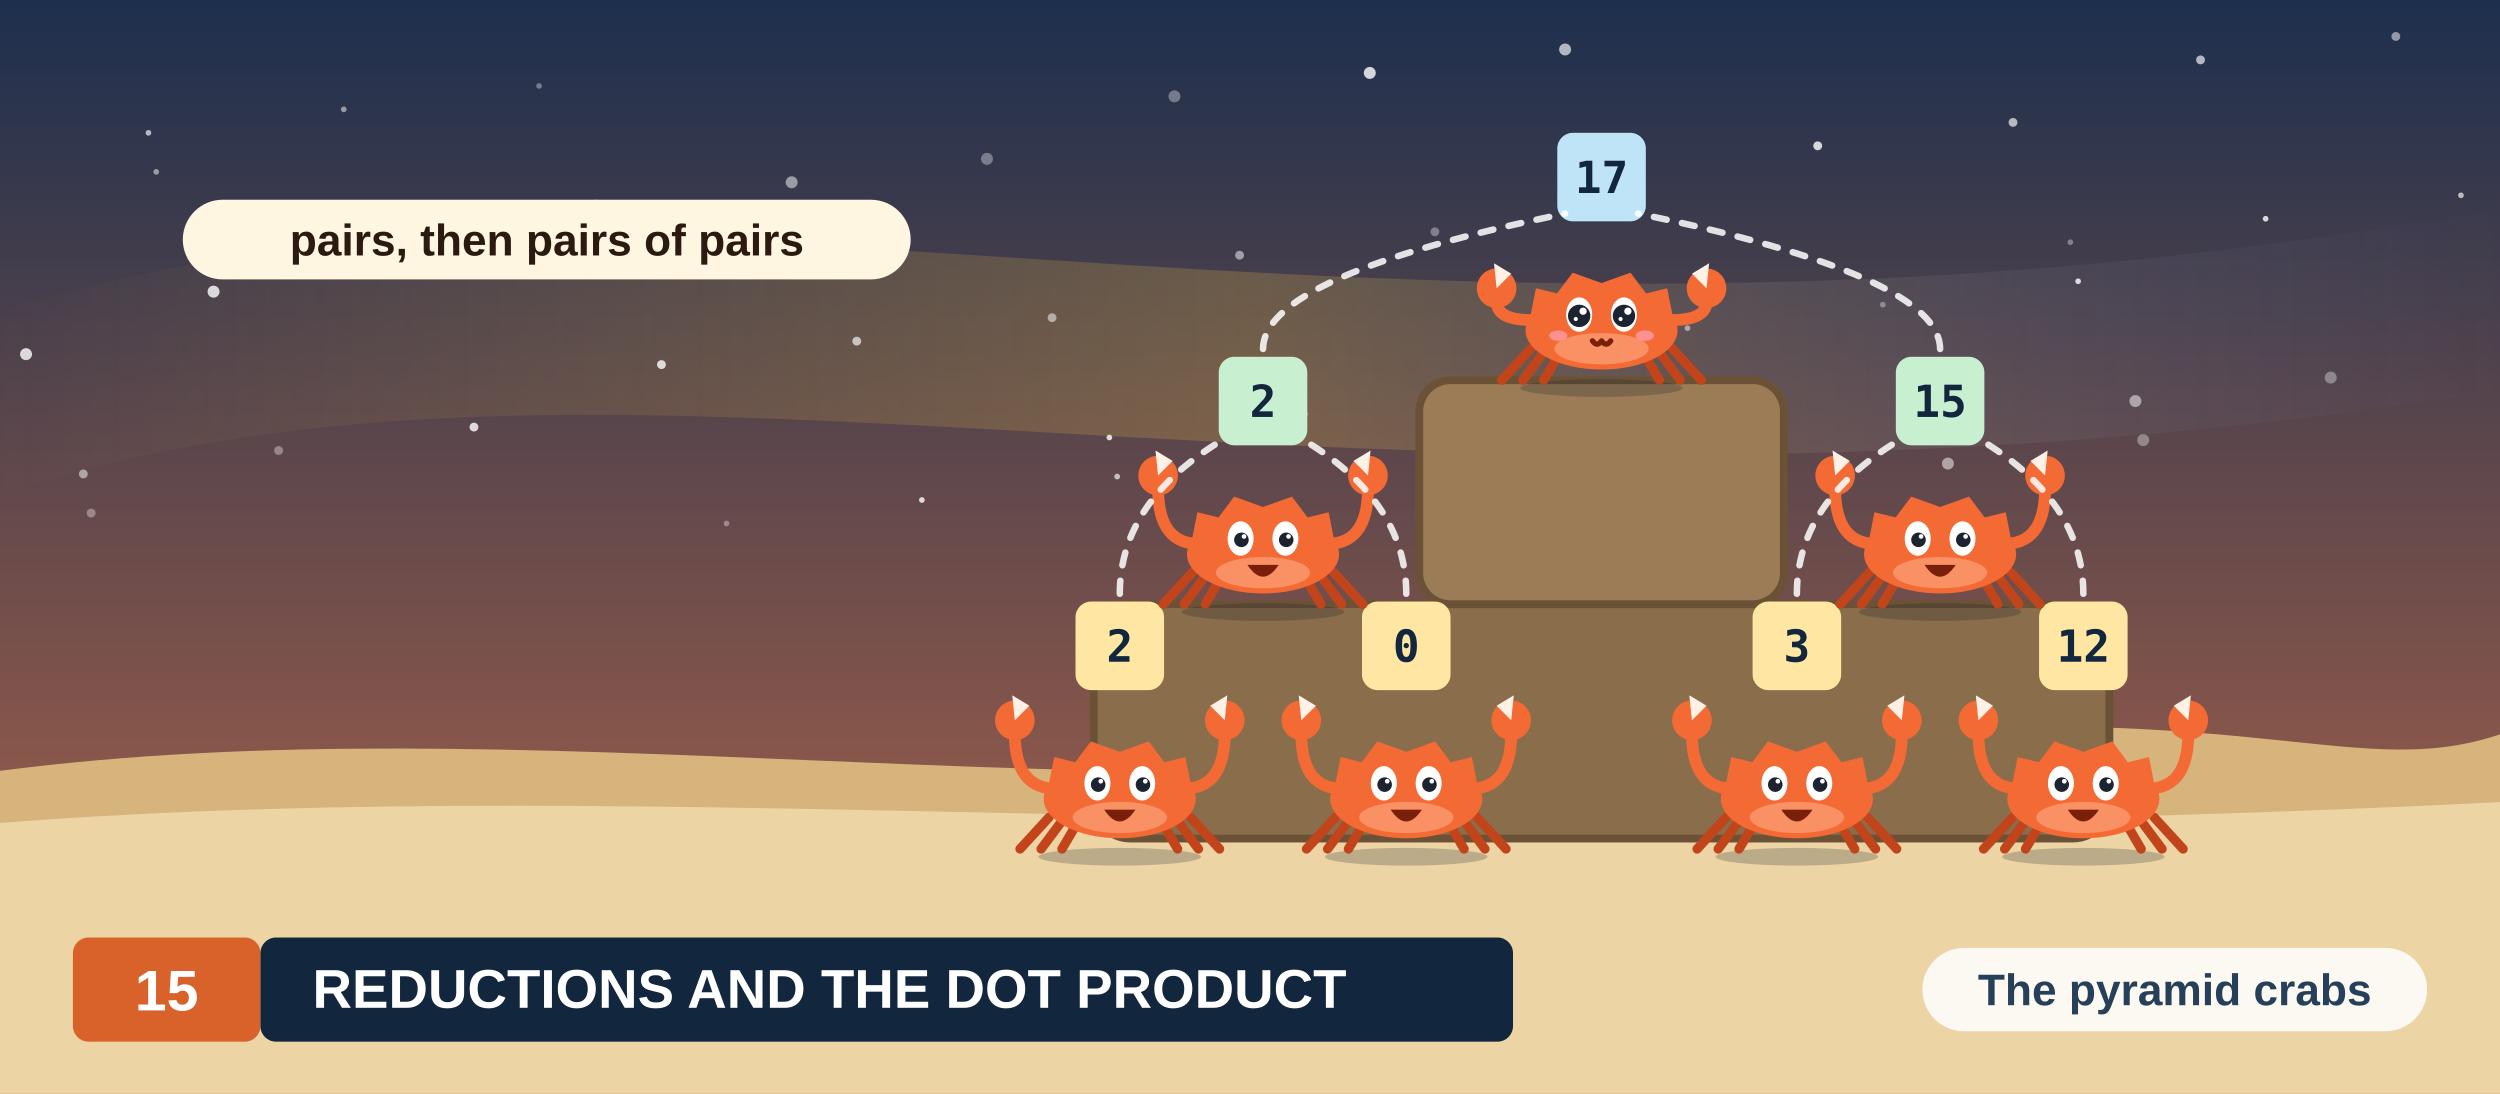
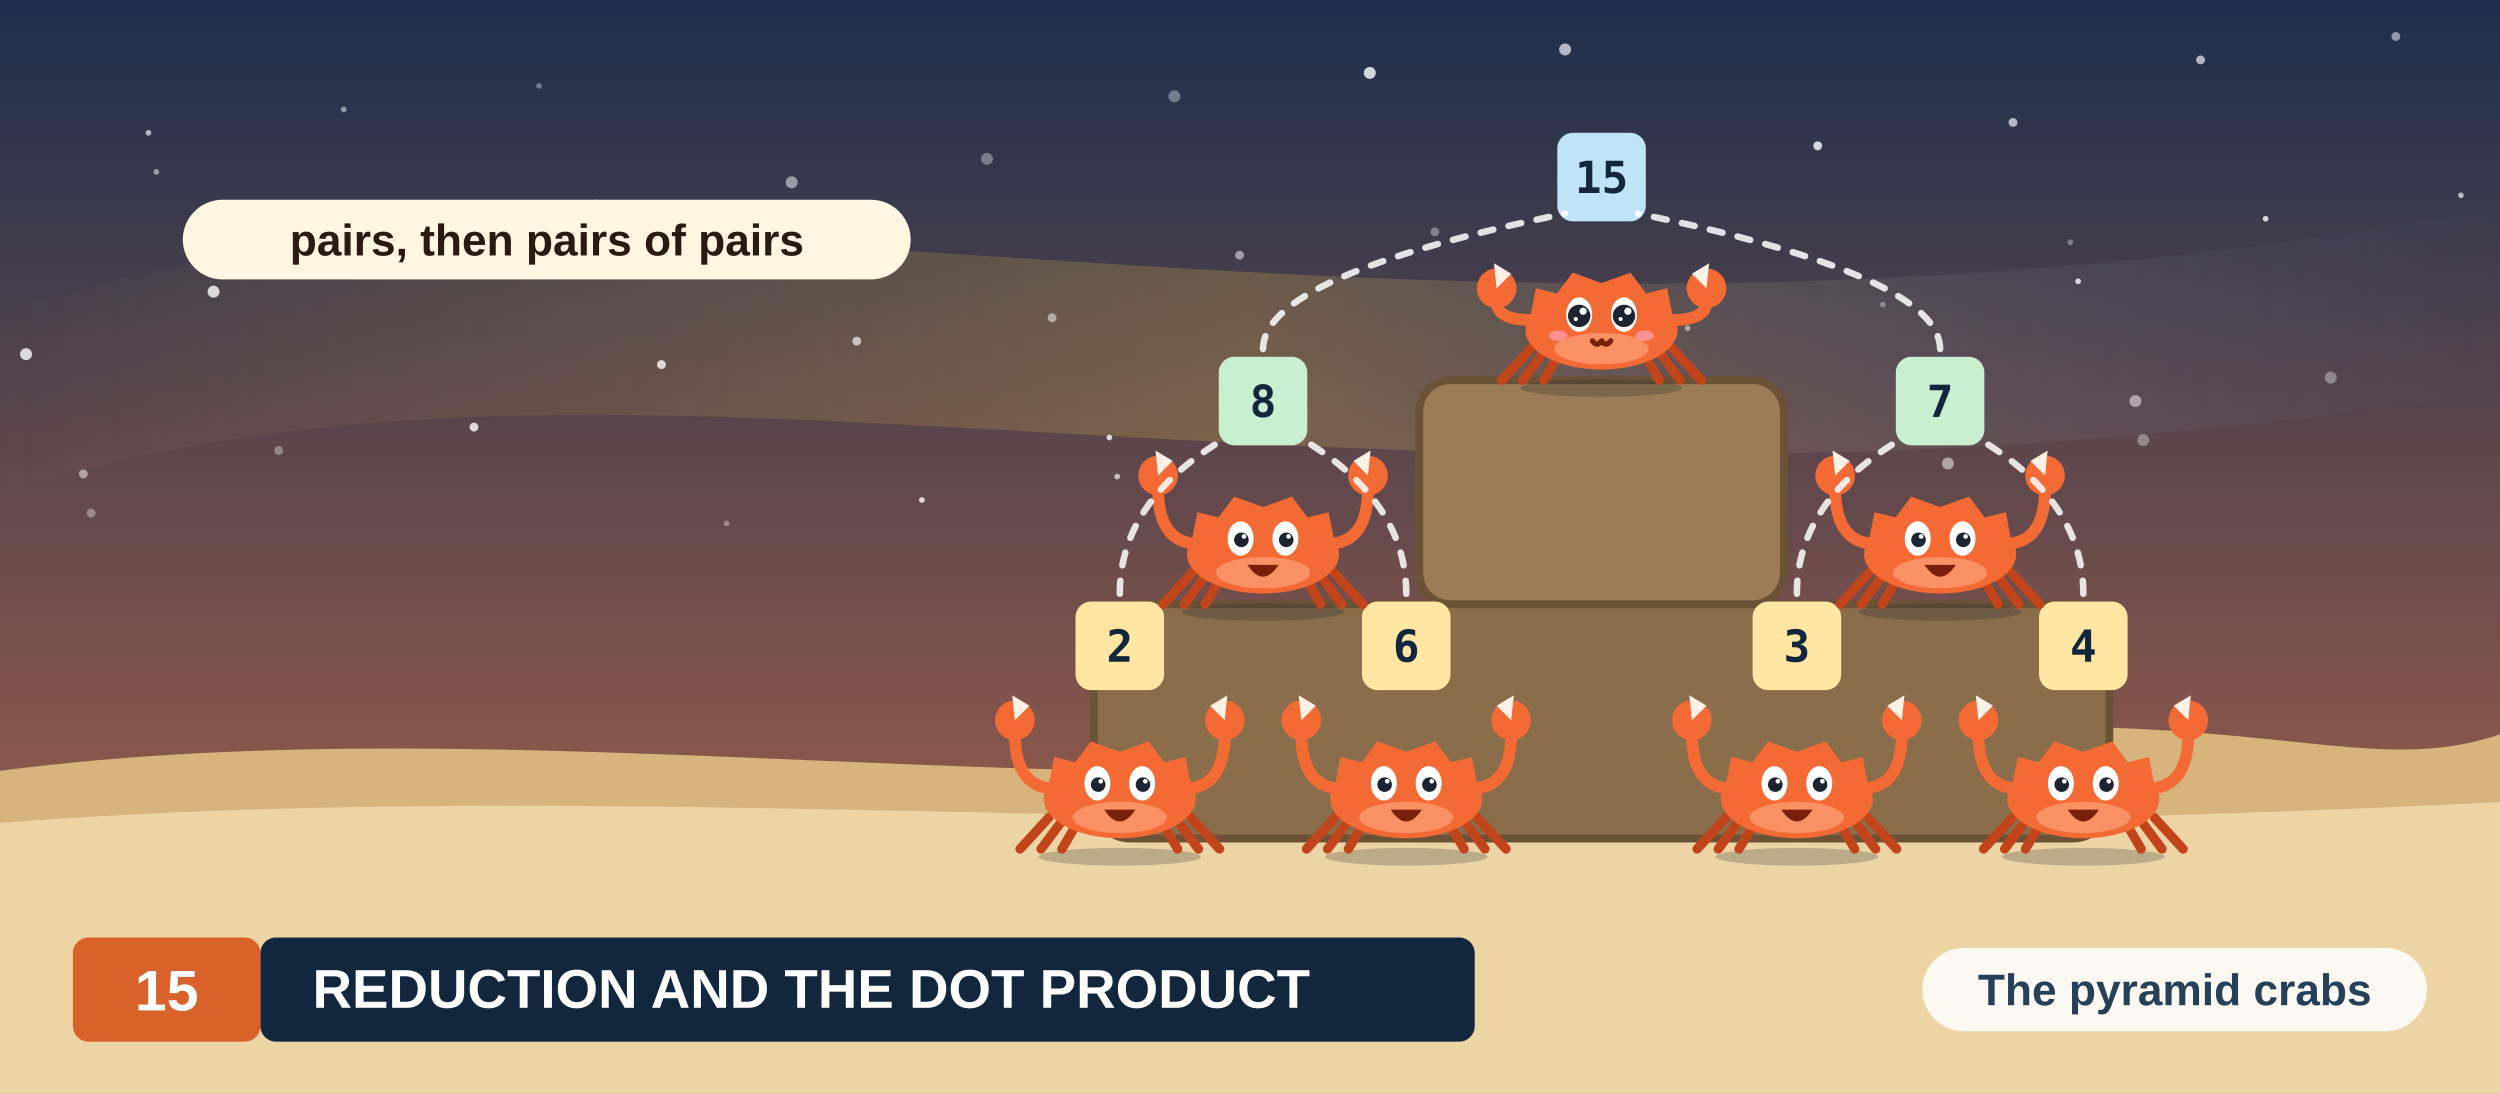
- <svg xmlns="http://www.w3.org/2000/svg" viewBox="0 0 960 420" width="960" height="420" role="img" aria-label="A pyramid of crabs on a sandy shore at dusk. 4 crabs on the sand hold up the products 2, 0, 3 and 12. On a rock above them, 2 crabs hold the sums of pairs, 2 and 15. On the highest rock, 1 crab holds the total, 17. A tag reads: pairs, then pairs of pairs.">
+ <svg xmlns="http://www.w3.org/2000/svg" viewBox="0 0 960 420" width="960" height="420" role="img" aria-label="A pyramid of crabs on a sandy shore at dusk. 4 crabs on the sand hold up the products 2, 6, 3 and 4. On a rock above them, 2 crabs hold the sums of pairs, 8 and 7. On the highest rock, 1 crab holds the total, 15. A tag reads: pairs, then pairs of pairs.">
  <defs>
    <linearGradient id="sky1" x1="0" y1="0" x2="0" y2="1">
      <stop offset="0" stop-color="#1d2f4d" />
      <stop offset="1" stop-color="#b7684a" />
    </linearGradient>
    <linearGradient id="glow2" x1="0" y1="0" x2="1" y2="0">
      <stop offset="0" stop-color="#f5c542" stop-opacity="0" />
      <stop offset="0.5" stop-color="#f5c542" stop-opacity="0.22" />
      <stop offset="1" stop-color="#7aa6ff" stop-opacity="0" />
    </linearGradient>
  </defs>
  <rect x="0.0" y="0.0" width="960.0" height="420.0" rx="0" fill="url(#sky1)" stroke="none" stroke-width="0" />
  <path d="M0,120 C240,40 520,160 960,80 L960,150 C520,220 240,110 0,190 Z" fill="url(#glow2)" stroke="none" stroke-width="0" stroke-linecap="round" stroke-linejoin="round" />
  <circle cx="795.0" cy="93.0" r="1.1" fill="#ffffff" opacity="0.35" />
  <circle cx="32.0" cy="182.0" r="1.7" fill="#ffffff" opacity="0.50" />
  <circle cx="229.0" cy="79.0" r="2.3" fill="#ffffff" opacity="0.65" />
  <circle cx="426.0" cy="168.0" r="1.1" fill="#ffffff" opacity="0.80" />
  <circle cx="623.0" cy="65.0" r="1.7" fill="#ffffff" opacity="0.35" />
  <circle cx="820.0" cy="154.0" r="2.3" fill="#ffffff" opacity="0.50" />
  <circle cx="57.0" cy="51.0" r="1.1" fill="#ffffff" opacity="0.65" />
  <circle cx="254.0" cy="140.0" r="1.7" fill="#ffffff" opacity="0.80" />
  <circle cx="451.0" cy="37.0" r="2.3" fill="#ffffff" opacity="0.35" />
  <circle cx="648.0" cy="126.0" r="1.1" fill="#ffffff" opacity="0.50" />
  <circle cx="845.0" cy="23.0" r="1.7" fill="#ffffff" opacity="0.65" />
  <circle cx="82.0" cy="112.0" r="2.3" fill="#ffffff" opacity="0.80" />
  <circle cx="279.0" cy="201.0" r="1.1" fill="#ffffff" opacity="0.35" />
  <circle cx="476.0" cy="98.0" r="1.7" fill="#ffffff" opacity="0.50" />
  <circle cx="673.0" cy="187.0" r="2.3" fill="#ffffff" opacity="0.65" />
  <circle cx="870.0" cy="84.0" r="1.1" fill="#ffffff" opacity="0.80" />
  <circle cx="107.0" cy="173.0" r="1.7" fill="#ffffff" opacity="0.35" />
  <circle cx="304.0" cy="70.0" r="2.3" fill="#ffffff" opacity="0.50" />
  <circle cx="501.0" cy="159.0" r="1.1" fill="#ffffff" opacity="0.65" />
  <circle cx="698.0" cy="56.0" r="1.7" fill="#ffffff" opacity="0.80" />
  <circle cx="895.0" cy="145.0" r="2.3" fill="#ffffff" opacity="0.35" />
  <circle cx="132.0" cy="42.0" r="1.1" fill="#ffffff" opacity="0.50" />
  <circle cx="329.0" cy="131.0" r="1.7" fill="#ffffff" opacity="0.65" />
  <circle cx="526.0" cy="28.0" r="2.3" fill="#ffffff" opacity="0.80" />
  <circle cx="723.0" cy="117.0" r="1.1" fill="#ffffff" opacity="0.35" />
  <circle cx="920.0" cy="14.0" r="1.7" fill="#ffffff" opacity="0.50" />
  <circle cx="157.0" cy="103.0" r="2.3" fill="#ffffff" opacity="0.65" />
  <circle cx="354.0" cy="192.0" r="1.1" fill="#ffffff" opacity="0.80" />
  <circle cx="551.0" cy="89.0" r="1.7" fill="#ffffff" opacity="0.35" />
  <circle cx="748.0" cy="178.0" r="2.3" fill="#ffffff" opacity="0.50" />
  <circle cx="945.0" cy="75.0" r="1.1" fill="#ffffff" opacity="0.65" />
  <circle cx="182.0" cy="164.0" r="1.7" fill="#ffffff" opacity="0.80" />
  <circle cx="379.0" cy="61.0" r="2.3" fill="#ffffff" opacity="0.35" />
  <circle cx="576.0" cy="150.0" r="1.1" fill="#ffffff" opacity="0.50" />
  <circle cx="773.0" cy="47.0" r="1.7" fill="#ffffff" opacity="0.65" />
  <circle cx="10.0" cy="136.0" r="2.3" fill="#ffffff" opacity="0.80" />
  <circle cx="207.0" cy="33.0" r="1.1" fill="#ffffff" opacity="0.35" />
  <circle cx="404.0" cy="122.0" r="1.7" fill="#ffffff" opacity="0.50" />
  <circle cx="601.0" cy="19.0" r="2.3" fill="#ffffff" opacity="0.65" />
  <circle cx="798.0" cy="108.0" r="1.1" fill="#ffffff" opacity="0.80" />
  <circle cx="35.0" cy="197.0" r="1.7" fill="#ffffff" opacity="0.35" />
  <circle cx="232.0" cy="94.0" r="2.3" fill="#ffffff" opacity="0.50" />
  <circle cx="429.0" cy="183.0" r="1.1" fill="#ffffff" opacity="0.65" />
  <circle cx="626.0" cy="80.0" r="1.7" fill="#ffffff" opacity="0.80" />
  <circle cx="823.0" cy="169.0" r="2.3" fill="#ffffff" opacity="0.35" />
  <circle cx="60.0" cy="66.0" r="1.1" fill="#ffffff" opacity="0.50" />
  <path d="M0,296 C200,270 420,314 640,288 S900,302 960,282 L960,420 L0,420 Z" fill="#d6b47c" stroke="none" stroke-width="0" stroke-linecap="round" stroke-linejoin="round" />
  <path d="M0,316 C260,296 520,330 960,308 L960,420 L0,420 Z" fill="#ecd4a4" stroke="none" stroke-width="0" stroke-linecap="round" stroke-linejoin="round" />
  <rect x="420.0" y="232.0" width="390.0" height="90.0" rx="14" fill="#8a6d4a" stroke="#6b5236" stroke-width="3" />
  <rect x="545.0" y="146.0" width="140.0" height="86.0" rx="12" fill="#9c7c56" stroke="#6b5236" stroke-width="3" />
  <ellipse cx="430.0" cy="329.0" rx="31.2" ry="3.4" fill="#0d1a28" opacity="0.22" />
  <line x1="414.9" y1="313.9" x2="407.8" y2="326.0" stroke="#c2441a" stroke-width="3.6" stroke-linecap="round" />
  <line x1="408.8" y1="313.9" x2="399.8" y2="326.0" stroke="#c2441a" stroke-width="3.6" stroke-linecap="round" />
  <line x1="402.8" y1="313.9" x2="391.7" y2="326.0" stroke="#c2441a" stroke-width="3.6" stroke-linecap="round" />
  <line x1="445.1" y1="313.9" x2="452.2" y2="326.0" stroke="#c2441a" stroke-width="3.6" stroke-linecap="round" />
  <line x1="451.2" y1="313.9" x2="460.2" y2="326.0" stroke="#c2441a" stroke-width="3.6" stroke-linecap="round" />
  <line x1="457.2" y1="313.9" x2="468.3" y2="326.0" stroke="#c2441a" stroke-width="3.6" stroke-linecap="round" />
  <path d="M406.8,302.8 Q389.7,303.8 389.7,281.6" fill="none" stroke="#f46a35" stroke-width="4.536" stroke-linecap="round" stroke-linejoin="round" />
  <circle cx="389.7" cy="276.6" r="7.6" fill="#f46a35" />
  <path d="M389.7,276.6 l-1.0,-9.6 l6.6,4.0 Z" fill="#fff1e6" stroke="none" stroke-width="0" stroke-linecap="round" stroke-linejoin="round" />
  <path d="M453.2,302.8 Q470.3,303.8 470.3,281.6" fill="none" stroke="#f46a35" stroke-width="4.536" stroke-linecap="round" stroke-linejoin="round" />
  <circle cx="470.3" cy="276.6" r="7.6" fill="#f46a35" />
  <path d="M470.3,276.6 l1.0,-9.6 l-6.6,4.0 Z" fill="#fff1e6" stroke="none" stroke-width="0" stroke-linecap="round" stroke-linejoin="round" />
  <path d="M401.8,305.8 L404.8,290.7 L412.9,292.7 L418.9,284.7 L430.0,288.7 L441.1,284.7 L447.1,292.7 L455.2,290.7 L458.2,305.8 Z" fill="#f46a35" stroke="none" stroke-width="0" stroke-linecap="round" stroke-linejoin="round" />
  <ellipse cx="430.0" cy="306.8" rx="29.2" ry="15.1" fill="#f46a35" />
  <ellipse cx="430.0" cy="313.9" rx="18.1" ry="6.0" fill="#ffb08a" opacity="0.55" />
  <ellipse cx="421.4" cy="300.8" rx="5.0" ry="6.6" fill="#ffffff" />
  <circle cx="421.7" cy="301.3" r="2.8" fill="#1b2430" />
  <circle cx="422.7" cy="300.0" r="0.9" fill="#ffffff" />
  <ellipse cx="438.6" cy="300.8" rx="5.0" ry="6.6" fill="#ffffff" />
  <circle cx="438.9" cy="301.3" r="2.8" fill="#1b2430" />
  <circle cx="439.8" cy="300.0" r="0.9" fill="#ffffff" />
  <path d="M424.0,310.9 Q430.0,320.0 436.0,310.9 Z" fill="#7a1f0a" stroke="none" stroke-width="0" stroke-linecap="round" stroke-linejoin="round" />
  <rect x="413.0" y="231.0" width="34.0" height="34.0" rx="6" fill="#ffe7a3" stroke="none" stroke-width="0" />
  <text x="430.0" y="254.1" font-family="JetBrains Mono, SF Mono, Menlo, DejaVu Sans Mono, monospace" font-size="17" font-weight="700" fill="#12263d" text-anchor="middle">2</text>
  <ellipse cx="540.0" cy="329.0" rx="31.2" ry="3.4" fill="#0d1a28" opacity="0.22" />
  <line x1="524.9" y1="313.9" x2="517.8" y2="326.0" stroke="#c2441a" stroke-width="3.6" stroke-linecap="round" />
  <line x1="518.8" y1="313.9" x2="509.8" y2="326.0" stroke="#c2441a" stroke-width="3.6" stroke-linecap="round" />
  <line x1="512.8" y1="313.9" x2="501.7" y2="326.0" stroke="#c2441a" stroke-width="3.6" stroke-linecap="round" />
  <line x1="555.1" y1="313.9" x2="562.2" y2="326.0" stroke="#c2441a" stroke-width="3.6" stroke-linecap="round" />
  <line x1="561.2" y1="313.9" x2="570.2" y2="326.0" stroke="#c2441a" stroke-width="3.6" stroke-linecap="round" />
  <line x1="567.2" y1="313.9" x2="578.3" y2="326.0" stroke="#c2441a" stroke-width="3.6" stroke-linecap="round" />
  <path d="M516.8,302.8 Q499.7,303.8 499.7,281.6" fill="none" stroke="#f46a35" stroke-width="4.536" stroke-linecap="round" stroke-linejoin="round" />
  <circle cx="499.7" cy="276.6" r="7.6" fill="#f46a35" />
  <path d="M499.7,276.6 l-1.0,-9.6 l6.6,4.0 Z" fill="#fff1e6" stroke="none" stroke-width="0" stroke-linecap="round" stroke-linejoin="round" />
  <path d="M563.2,302.8 Q580.3,303.8 580.3,281.6" fill="none" stroke="#f46a35" stroke-width="4.536" stroke-linecap="round" stroke-linejoin="round" />
  <circle cx="580.3" cy="276.6" r="7.6" fill="#f46a35" />
  <path d="M580.3,276.6 l1.0,-9.6 l-6.6,4.0 Z" fill="#fff1e6" stroke="none" stroke-width="0" stroke-linecap="round" stroke-linejoin="round" />
  <path d="M511.8,305.8 L514.8,290.7 L522.9,292.7 L528.9,284.7 L540.0,288.7 L551.1,284.7 L557.1,292.7 L565.2,290.7 L568.2,305.8 Z" fill="#f46a35" stroke="none" stroke-width="0" stroke-linecap="round" stroke-linejoin="round" />
  <ellipse cx="540.0" cy="306.8" rx="29.2" ry="15.1" fill="#f46a35" />
  <ellipse cx="540.0" cy="313.9" rx="18.1" ry="6.0" fill="#ffb08a" opacity="0.55" />
  <ellipse cx="531.4" cy="300.8" rx="5.0" ry="6.6" fill="#ffffff" />
  <circle cx="531.7" cy="301.3" r="2.8" fill="#1b2430" />
  <circle cx="532.7" cy="300.0" r="0.9" fill="#ffffff" />
  <ellipse cx="548.6" cy="300.8" rx="5.0" ry="6.6" fill="#ffffff" />
  <circle cx="548.9" cy="301.3" r="2.8" fill="#1b2430" />
  <circle cx="549.8" cy="300.0" r="0.9" fill="#ffffff" />
  <path d="M534.0,310.9 Q540.0,320.0 546.0,310.9 Z" fill="#7a1f0a" stroke="none" stroke-width="0" stroke-linecap="round" stroke-linejoin="round" />
  <rect x="523.0" y="231.0" width="34.0" height="34.0" rx="6" fill="#ffe7a3" stroke="none" stroke-width="0" />
-   <text x="540.0" y="254.1" font-family="JetBrains Mono, SF Mono, Menlo, DejaVu Sans Mono, monospace" font-size="17" font-weight="700" fill="#12263d" text-anchor="middle">0</text>
+   <text x="540.0" y="254.1" font-family="JetBrains Mono, SF Mono, Menlo, DejaVu Sans Mono, monospace" font-size="17" font-weight="700" fill="#12263d" text-anchor="middle">6</text>
  <ellipse cx="690.0" cy="329.0" rx="31.2" ry="3.4" fill="#0d1a28" opacity="0.22" />
  <line x1="674.9" y1="313.9" x2="667.8" y2="326.0" stroke="#c2441a" stroke-width="3.6" stroke-linecap="round" />
  <line x1="668.8" y1="313.9" x2="659.8" y2="326.0" stroke="#c2441a" stroke-width="3.6" stroke-linecap="round" />
  <line x1="662.8" y1="313.9" x2="651.7" y2="326.0" stroke="#c2441a" stroke-width="3.6" stroke-linecap="round" />
  <line x1="705.1" y1="313.9" x2="712.2" y2="326.0" stroke="#c2441a" stroke-width="3.6" stroke-linecap="round" />
  <line x1="711.2" y1="313.9" x2="720.2" y2="326.0" stroke="#c2441a" stroke-width="3.6" stroke-linecap="round" />
  <line x1="717.2" y1="313.9" x2="728.3" y2="326.0" stroke="#c2441a" stroke-width="3.6" stroke-linecap="round" />
  <path d="M666.8,302.8 Q649.7,303.8 649.7,281.6" fill="none" stroke="#f46a35" stroke-width="4.536" stroke-linecap="round" stroke-linejoin="round" />
  <circle cx="649.7" cy="276.6" r="7.6" fill="#f46a35" />
  <path d="M649.7,276.6 l-1.0,-9.6 l6.6,4.0 Z" fill="#fff1e6" stroke="none" stroke-width="0" stroke-linecap="round" stroke-linejoin="round" />
  <path d="M713.2,302.8 Q730.3,303.8 730.3,281.6" fill="none" stroke="#f46a35" stroke-width="4.536" stroke-linecap="round" stroke-linejoin="round" />
  <circle cx="730.3" cy="276.6" r="7.6" fill="#f46a35" />
  <path d="M730.3,276.6 l1.0,-9.6 l-6.6,4.0 Z" fill="#fff1e6" stroke="none" stroke-width="0" stroke-linecap="round" stroke-linejoin="round" />
  <path d="M661.8,305.8 L664.8,290.7 L672.9,292.7 L678.9,284.7 L690.0,288.7 L701.1,284.7 L707.1,292.7 L715.2,290.7 L718.2,305.8 Z" fill="#f46a35" stroke="none" stroke-width="0" stroke-linecap="round" stroke-linejoin="round" />
  <ellipse cx="690.0" cy="306.8" rx="29.2" ry="15.1" fill="#f46a35" />
  <ellipse cx="690.0" cy="313.9" rx="18.1" ry="6.0" fill="#ffb08a" opacity="0.55" />
  <ellipse cx="681.4" cy="300.8" rx="5.0" ry="6.6" fill="#ffffff" />
  <circle cx="681.7" cy="301.3" r="2.8" fill="#1b2430" />
  <circle cx="682.7" cy="300.0" r="0.9" fill="#ffffff" />
  <ellipse cx="698.6" cy="300.8" rx="5.0" ry="6.6" fill="#ffffff" />
  <circle cx="698.9" cy="301.3" r="2.8" fill="#1b2430" />
  <circle cx="699.8" cy="300.0" r="0.9" fill="#ffffff" />
  <path d="M684.0,310.9 Q690.0,320.0 696.0,310.9 Z" fill="#7a1f0a" stroke="none" stroke-width="0" stroke-linecap="round" stroke-linejoin="round" />
  <rect x="673.0" y="231.0" width="34.0" height="34.0" rx="6" fill="#ffe7a3" stroke="none" stroke-width="0" />
  <text x="690.0" y="254.1" font-family="JetBrains Mono, SF Mono, Menlo, DejaVu Sans Mono, monospace" font-size="17" font-weight="700" fill="#12263d" text-anchor="middle">3</text>
  <ellipse cx="800.0" cy="329.0" rx="31.2" ry="3.4" fill="#0d1a28" opacity="0.22" />
  <line x1="784.9" y1="313.9" x2="777.8" y2="326.0" stroke="#c2441a" stroke-width="3.6" stroke-linecap="round" />
  <line x1="778.8" y1="313.9" x2="769.8" y2="326.0" stroke="#c2441a" stroke-width="3.6" stroke-linecap="round" />
  <line x1="772.8" y1="313.9" x2="761.7" y2="326.0" stroke="#c2441a" stroke-width="3.6" stroke-linecap="round" />
  <line x1="815.1" y1="313.9" x2="822.2" y2="326.0" stroke="#c2441a" stroke-width="3.6" stroke-linecap="round" />
  <line x1="821.2" y1="313.9" x2="830.2" y2="326.0" stroke="#c2441a" stroke-width="3.6" stroke-linecap="round" />
  <line x1="827.2" y1="313.9" x2="838.3" y2="326.0" stroke="#c2441a" stroke-width="3.6" stroke-linecap="round" />
  <path d="M776.8,302.8 Q759.7,303.8 759.7,281.6" fill="none" stroke="#f46a35" stroke-width="4.536" stroke-linecap="round" stroke-linejoin="round" />
  <circle cx="759.7" cy="276.6" r="7.6" fill="#f46a35" />
  <path d="M759.7,276.6 l-1.0,-9.6 l6.6,4.0 Z" fill="#fff1e6" stroke="none" stroke-width="0" stroke-linecap="round" stroke-linejoin="round" />
  <path d="M823.2,302.8 Q840.3,303.8 840.3,281.6" fill="none" stroke="#f46a35" stroke-width="4.536" stroke-linecap="round" stroke-linejoin="round" />
  <circle cx="840.3" cy="276.6" r="7.6" fill="#f46a35" />
  <path d="M840.3,276.6 l1.0,-9.6 l-6.6,4.0 Z" fill="#fff1e6" stroke="none" stroke-width="0" stroke-linecap="round" stroke-linejoin="round" />
  <path d="M771.8,305.8 L774.8,290.7 L782.9,292.7 L788.9,284.7 L800.0,288.7 L811.1,284.7 L817.1,292.7 L825.2,290.7 L828.2,305.8 Z" fill="#f46a35" stroke="none" stroke-width="0" stroke-linecap="round" stroke-linejoin="round" />
  <ellipse cx="800.0" cy="306.8" rx="29.2" ry="15.1" fill="#f46a35" />
  <ellipse cx="800.0" cy="313.9" rx="18.1" ry="6.0" fill="#ffb08a" opacity="0.55" />
  <ellipse cx="791.4" cy="300.8" rx="5.0" ry="6.6" fill="#ffffff" />
  <circle cx="791.7" cy="301.3" r="2.8" fill="#1b2430" />
  <circle cx="792.7" cy="300.0" r="0.9" fill="#ffffff" />
  <ellipse cx="808.6" cy="300.8" rx="5.0" ry="6.6" fill="#ffffff" />
  <circle cx="808.9" cy="301.3" r="2.8" fill="#1b2430" />
  <circle cx="809.8" cy="300.0" r="0.9" fill="#ffffff" />
  <path d="M794.0,310.9 Q800.0,320.0 806.0,310.9 Z" fill="#7a1f0a" stroke="none" stroke-width="0" stroke-linecap="round" stroke-linejoin="round" />
  <rect x="783.0" y="231.0" width="34.0" height="34.0" rx="6" fill="#ffe7a3" stroke="none" stroke-width="0" />
-   <text x="800.0" y="254.1" font-family="JetBrains Mono, SF Mono, Menlo, DejaVu Sans Mono, monospace" font-size="17" font-weight="700" fill="#12263d" text-anchor="middle">12</text>
+   <text x="800.0" y="254.1" font-family="JetBrains Mono, SF Mono, Menlo, DejaVu Sans Mono, monospace" font-size="17" font-weight="700" fill="#12263d" text-anchor="middle">4</text>
  <ellipse cx="485.0" cy="235.0" rx="31.2" ry="3.4" fill="#0d1a28" opacity="0.22" />
  <line x1="469.9" y1="219.9" x2="462.8" y2="232.0" stroke="#c2441a" stroke-width="3.6" stroke-linecap="round" />
  <line x1="463.8" y1="219.9" x2="454.8" y2="232.0" stroke="#c2441a" stroke-width="3.6" stroke-linecap="round" />
  <line x1="457.8" y1="219.9" x2="446.7" y2="232.0" stroke="#c2441a" stroke-width="3.6" stroke-linecap="round" />
  <line x1="500.1" y1="219.9" x2="507.2" y2="232.0" stroke="#c2441a" stroke-width="3.6" stroke-linecap="round" />
  <line x1="506.2" y1="219.9" x2="515.2" y2="232.0" stroke="#c2441a" stroke-width="3.6" stroke-linecap="round" />
  <line x1="512.2" y1="219.9" x2="523.3" y2="232.0" stroke="#c2441a" stroke-width="3.6" stroke-linecap="round" />
  <path d="M461.8,208.8 Q444.7,209.8 444.7,187.6" fill="none" stroke="#f46a35" stroke-width="4.536" stroke-linecap="round" stroke-linejoin="round" />
  <circle cx="444.7" cy="182.6" r="7.6" fill="#f46a35" />
  <path d="M444.7,182.6 l-1.0,-9.6 l6.6,4.0 Z" fill="#fff1e6" stroke="none" stroke-width="0" stroke-linecap="round" stroke-linejoin="round" />
  <path d="M508.2,208.8 Q525.3,209.8 525.3,187.6" fill="none" stroke="#f46a35" stroke-width="4.536" stroke-linecap="round" stroke-linejoin="round" />
  <circle cx="525.3" cy="182.6" r="7.6" fill="#f46a35" />
  <path d="M525.3,182.6 l1.0,-9.6 l-6.6,4.0 Z" fill="#fff1e6" stroke="none" stroke-width="0" stroke-linecap="round" stroke-linejoin="round" />
  <path d="M456.8,211.8 L459.8,196.7 L467.9,198.7 L473.9,190.7 L485.0,194.7 L496.1,190.7 L502.1,198.7 L510.2,196.7 L513.2,211.8 Z" fill="#f46a35" stroke="none" stroke-width="0" stroke-linecap="round" stroke-linejoin="round" />
  <ellipse cx="485.0" cy="212.8" rx="29.2" ry="15.1" fill="#f46a35" />
  <ellipse cx="485.0" cy="219.9" rx="18.1" ry="6.0" fill="#ffb08a" opacity="0.55" />
  <ellipse cx="476.4" cy="206.8" rx="5.0" ry="6.6" fill="#ffffff" />
  <circle cx="476.7" cy="207.3" r="2.8" fill="#1b2430" />
  <circle cx="477.7" cy="206.0" r="0.9" fill="#ffffff" />
  <ellipse cx="493.6" cy="206.8" rx="5.0" ry="6.6" fill="#ffffff" />
  <circle cx="493.9" cy="207.3" r="2.8" fill="#1b2430" />
  <circle cx="494.8" cy="206.0" r="0.9" fill="#ffffff" />
  <path d="M479.0,216.9 Q485.0,226.0 491.0,216.9 Z" fill="#7a1f0a" stroke="none" stroke-width="0" stroke-linecap="round" stroke-linejoin="round" />
  <rect x="468.0" y="137.0" width="34.0" height="34.0" rx="6" fill="#c8f0d0" stroke="none" stroke-width="0" />
-   <text x="485.0" y="160.1" font-family="JetBrains Mono, SF Mono, Menlo, DejaVu Sans Mono, monospace" font-size="17" font-weight="700" fill="#12263d" text-anchor="middle">2</text>
+   <text x="485.0" y="160.1" font-family="JetBrains Mono, SF Mono, Menlo, DejaVu Sans Mono, monospace" font-size="17" font-weight="700" fill="#12263d" text-anchor="middle">8</text>
  <ellipse cx="745.0" cy="235.0" rx="31.2" ry="3.4" fill="#0d1a28" opacity="0.22" />
  <line x1="729.9" y1="219.9" x2="722.8" y2="232.0" stroke="#c2441a" stroke-width="3.6" stroke-linecap="round" />
  <line x1="723.8" y1="219.9" x2="714.8" y2="232.0" stroke="#c2441a" stroke-width="3.6" stroke-linecap="round" />
  <line x1="717.8" y1="219.9" x2="706.7" y2="232.0" stroke="#c2441a" stroke-width="3.6" stroke-linecap="round" />
  <line x1="760.1" y1="219.9" x2="767.2" y2="232.0" stroke="#c2441a" stroke-width="3.6" stroke-linecap="round" />
  <line x1="766.2" y1="219.9" x2="775.2" y2="232.0" stroke="#c2441a" stroke-width="3.6" stroke-linecap="round" />
  <line x1="772.2" y1="219.9" x2="783.3" y2="232.0" stroke="#c2441a" stroke-width="3.6" stroke-linecap="round" />
  <path d="M721.8,208.8 Q704.7,209.8 704.7,187.6" fill="none" stroke="#f46a35" stroke-width="4.536" stroke-linecap="round" stroke-linejoin="round" />
  <circle cx="704.7" cy="182.6" r="7.6" fill="#f46a35" />
  <path d="M704.7,182.6 l-1.0,-9.6 l6.6,4.0 Z" fill="#fff1e6" stroke="none" stroke-width="0" stroke-linecap="round" stroke-linejoin="round" />
  <path d="M768.2,208.8 Q785.3,209.8 785.3,187.6" fill="none" stroke="#f46a35" stroke-width="4.536" stroke-linecap="round" stroke-linejoin="round" />
  <circle cx="785.3" cy="182.6" r="7.6" fill="#f46a35" />
  <path d="M785.3,182.6 l1.0,-9.6 l-6.6,4.0 Z" fill="#fff1e6" stroke="none" stroke-width="0" stroke-linecap="round" stroke-linejoin="round" />
  <path d="M716.8,211.8 L719.8,196.7 L727.9,198.7 L733.9,190.7 L745.0,194.7 L756.1,190.7 L762.1,198.7 L770.2,196.7 L773.2,211.8 Z" fill="#f46a35" stroke="none" stroke-width="0" stroke-linecap="round" stroke-linejoin="round" />
  <ellipse cx="745.0" cy="212.8" rx="29.2" ry="15.1" fill="#f46a35" />
  <ellipse cx="745.0" cy="219.9" rx="18.1" ry="6.0" fill="#ffb08a" opacity="0.55" />
  <ellipse cx="736.4" cy="206.8" rx="5.0" ry="6.6" fill="#ffffff" />
  <circle cx="736.7" cy="207.3" r="2.8" fill="#1b2430" />
  <circle cx="737.7" cy="206.0" r="0.9" fill="#ffffff" />
  <ellipse cx="753.6" cy="206.8" rx="5.0" ry="6.6" fill="#ffffff" />
  <circle cx="753.9" cy="207.3" r="2.8" fill="#1b2430" />
  <circle cx="754.8" cy="206.0" r="0.9" fill="#ffffff" />
  <path d="M739.0,216.9 Q745.0,226.0 751.0,216.9 Z" fill="#7a1f0a" stroke="none" stroke-width="0" stroke-linecap="round" stroke-linejoin="round" />
  <rect x="728.0" y="137.0" width="34.0" height="34.0" rx="6" fill="#c8f0d0" stroke="none" stroke-width="0" />
-   <text x="745.0" y="160.1" font-family="JetBrains Mono, SF Mono, Menlo, DejaVu Sans Mono, monospace" font-size="17" font-weight="700" fill="#12263d" text-anchor="middle">15</text>
+   <text x="745.0" y="160.1" font-family="JetBrains Mono, SF Mono, Menlo, DejaVu Sans Mono, monospace" font-size="17" font-weight="700" fill="#12263d" text-anchor="middle">7</text>
  <ellipse cx="615.0" cy="149.0" rx="31.2" ry="3.4" fill="#0d1a28" opacity="0.22" />
  <line x1="599.9" y1="133.9" x2="592.8" y2="146.0" stroke="#c2441a" stroke-width="3.6" stroke-linecap="round" />
  <line x1="593.8" y1="133.9" x2="584.8" y2="146.0" stroke="#c2441a" stroke-width="3.6" stroke-linecap="round" />
  <line x1="587.8" y1="133.9" x2="576.7" y2="146.0" stroke="#c2441a" stroke-width="3.6" stroke-linecap="round" />
  <line x1="630.1" y1="133.9" x2="637.2" y2="146.0" stroke="#c2441a" stroke-width="3.6" stroke-linecap="round" />
  <line x1="636.2" y1="133.9" x2="645.2" y2="146.0" stroke="#c2441a" stroke-width="3.6" stroke-linecap="round" />
  <line x1="642.2" y1="133.9" x2="653.3" y2="146.0" stroke="#c2441a" stroke-width="3.6" stroke-linecap="round" />
  <path d="M591.8,122.8 Q574.7,123.8 574.7,115.8" fill="none" stroke="#f46a35" stroke-width="4.536" stroke-linecap="round" stroke-linejoin="round" />
  <circle cx="574.7" cy="110.7" r="7.6" fill="#f46a35" />
  <path d="M574.7,110.7 l-1.0,-9.6 l6.6,4.0 Z" fill="#fff1e6" stroke="none" stroke-width="0" stroke-linecap="round" stroke-linejoin="round" />
  <path d="M638.2,122.8 Q655.3,123.8 655.3,115.8" fill="none" stroke="#f46a35" stroke-width="4.536" stroke-linecap="round" stroke-linejoin="round" />
  <circle cx="655.3" cy="110.7" r="7.6" fill="#f46a35" />
  <path d="M655.3,110.7 l1.0,-9.6 l-6.6,4.0 Z" fill="#fff1e6" stroke="none" stroke-width="0" stroke-linecap="round" stroke-linejoin="round" />
  <path d="M586.8,125.8 L589.8,110.7 L597.9,112.7 L603.9,104.7 L615.0,108.7 L626.1,104.7 L632.1,112.7 L640.2,110.7 L643.2,125.8 Z" fill="#f46a35" stroke="none" stroke-width="0" stroke-linecap="round" stroke-linejoin="round" />
  <ellipse cx="615.0" cy="126.8" rx="29.2" ry="15.1" fill="#f46a35" />
  <ellipse cx="615.0" cy="133.9" rx="18.1" ry="6.0" fill="#ffb08a" opacity="0.55" />
  <ellipse cx="606.4" cy="120.8" rx="5.0" ry="6.6" fill="#ffffff" />
  <circle cx="606.4" cy="121.3" r="4.3" fill="#1b2430" />
  <circle cx="607.9" cy="119.5" r="1.4" fill="#ffffff" />
  <circle cx="605.1" cy="122.5" r="0.8" fill="#ffffff" />
  <ellipse cx="598.4" cy="128.9" rx="3.5" ry="2.0" fill="#ff9aa8" opacity="0.8" />
  <ellipse cx="623.6" cy="120.8" rx="5.0" ry="6.6" fill="#ffffff" />
  <circle cx="623.6" cy="121.3" r="4.3" fill="#1b2430" />
  <circle cx="625.1" cy="119.5" r="1.4" fill="#ffffff" />
  <circle cx="622.3" cy="122.5" r="0.8" fill="#ffffff" />
  <ellipse cx="631.6" cy="128.9" rx="3.5" ry="2.0" fill="#ff9aa8" opacity="0.8" />
  <path d="M611.5,130.9 q1.8,2.5 3.5,0 q1.8,2.5 3.5,0" fill="none" stroke="#7a1f0a" stroke-width="2.05" stroke-linecap="round" stroke-linejoin="round" />
  <rect x="598.0" y="51.0" width="34.0" height="34.0" rx="6" fill="#bfe3f7" stroke="none" stroke-width="0" />
-   <text x="615.0" y="74.1" font-family="JetBrains Mono, SF Mono, Menlo, DejaVu Sans Mono, monospace" font-size="17" font-weight="700" fill="#12263d" text-anchor="middle">17</text>
+   <text x="615.0" y="74.1" font-family="JetBrains Mono, SF Mono, Menlo, DejaVu Sans Mono, monospace" font-size="17" font-weight="700" fill="#12263d" text-anchor="middle">15</text>
  <path d="M430,228 Q430,192 471,168" fill="none" stroke="#ffffff" stroke-width="2.5" stroke-linecap="round" stroke-linejoin="round" stroke-dasharray="5 6" opacity="0.85" />
  <path d="M690,228 Q690,192 731,168" fill="none" stroke="#ffffff" stroke-width="2.5" stroke-linecap="round" stroke-linejoin="round" stroke-dasharray="5 6" opacity="0.85" />
  <path d="M540,228 Q540,192 499,168" fill="none" stroke="#ffffff" stroke-width="2.5" stroke-linecap="round" stroke-linejoin="round" stroke-dasharray="5 6" opacity="0.85" />
  <path d="M800,228 Q800,192 759,168" fill="none" stroke="#ffffff" stroke-width="2.5" stroke-linecap="round" stroke-linejoin="round" stroke-dasharray="5 6" opacity="0.85" />
  <path d="M485,134 Q485,106 601,82" fill="none" stroke="#ffffff" stroke-width="2.5" stroke-linecap="round" stroke-linejoin="round" stroke-dasharray="5 6" opacity="0.85" />
  <path d="M745,134 Q745,106 629,82" fill="none" stroke="#ffffff" stroke-width="2.5" stroke-linecap="round" stroke-linejoin="round" stroke-dasharray="5 6" opacity="0.85" />
  <rect x="70.2" y="76.7" width="279.5" height="30.6" rx="15.3" fill="#fff6e2" stroke="none" stroke-width="0" />
  <text x="210.0" y="98.1" font-family="Avenir Next Condensed, Avenir Next, Helvetica Neue, Arial, sans-serif" font-size="17" font-weight="700" fill="#2a1a10" text-anchor="middle" textLength="247.5" lengthAdjust="spacingAndGlyphs">pairs, then pairs of pairs</text>
  <rect x="28.0" y="360.0" width="72.0" height="40.0" rx="6" fill="#d9622b" stroke="none" stroke-width="0" />
  <text x="64.0" y="388.0" font-family="Avenir Next Condensed, Avenir Next, Helvetica Neue, Arial, sans-serif" font-size="22" font-weight="700" fill="#ffffff" text-anchor="middle" textLength="30.8" lengthAdjust="spacingAndGlyphs">15</text>
-   <rect x="100.0" y="360.0" width="481.0" height="40.0" rx="6" fill="#12263d" stroke="none" stroke-width="0" />
-   <text x="120.0" y="387.0" font-family="Avenir Next Condensed, Avenir Next, Helvetica Neue, Arial, sans-serif" font-size="21" font-weight="700" fill="#ffffff" text-anchor="start" textLength="441.0" lengthAdjust="spacingAndGlyphs">REDUCTIONS AND THE DOT PRODUCT</text>
+   <rect x="100.0" y="360.0" width="466.3" height="40.0" rx="6" fill="#12263d" stroke="none" stroke-width="0" />
+   <text x="120.0" y="387.0" font-family="Avenir Next Condensed, Avenir Next, Helvetica Neue, Arial, sans-serif" font-size="21" font-weight="700" fill="#ffffff" text-anchor="start" textLength="426.3" lengthAdjust="spacingAndGlyphs">REDUCTION AND THE DOT PRODUCT</text>
  <rect x="738.2" y="364.0" width="193.8" height="32.0" rx="16" fill="#ffffffdd" stroke="none" stroke-width="0" />
  <text x="835.1" y="386.0" font-family="Avenir Next Condensed, Avenir Next, Helvetica Neue, Arial, sans-serif" font-size="17" font-weight="600" fill="#27405a" text-anchor="middle" textLength="161.8" lengthAdjust="spacingAndGlyphs">The pyramid crabs</text>
</svg>
